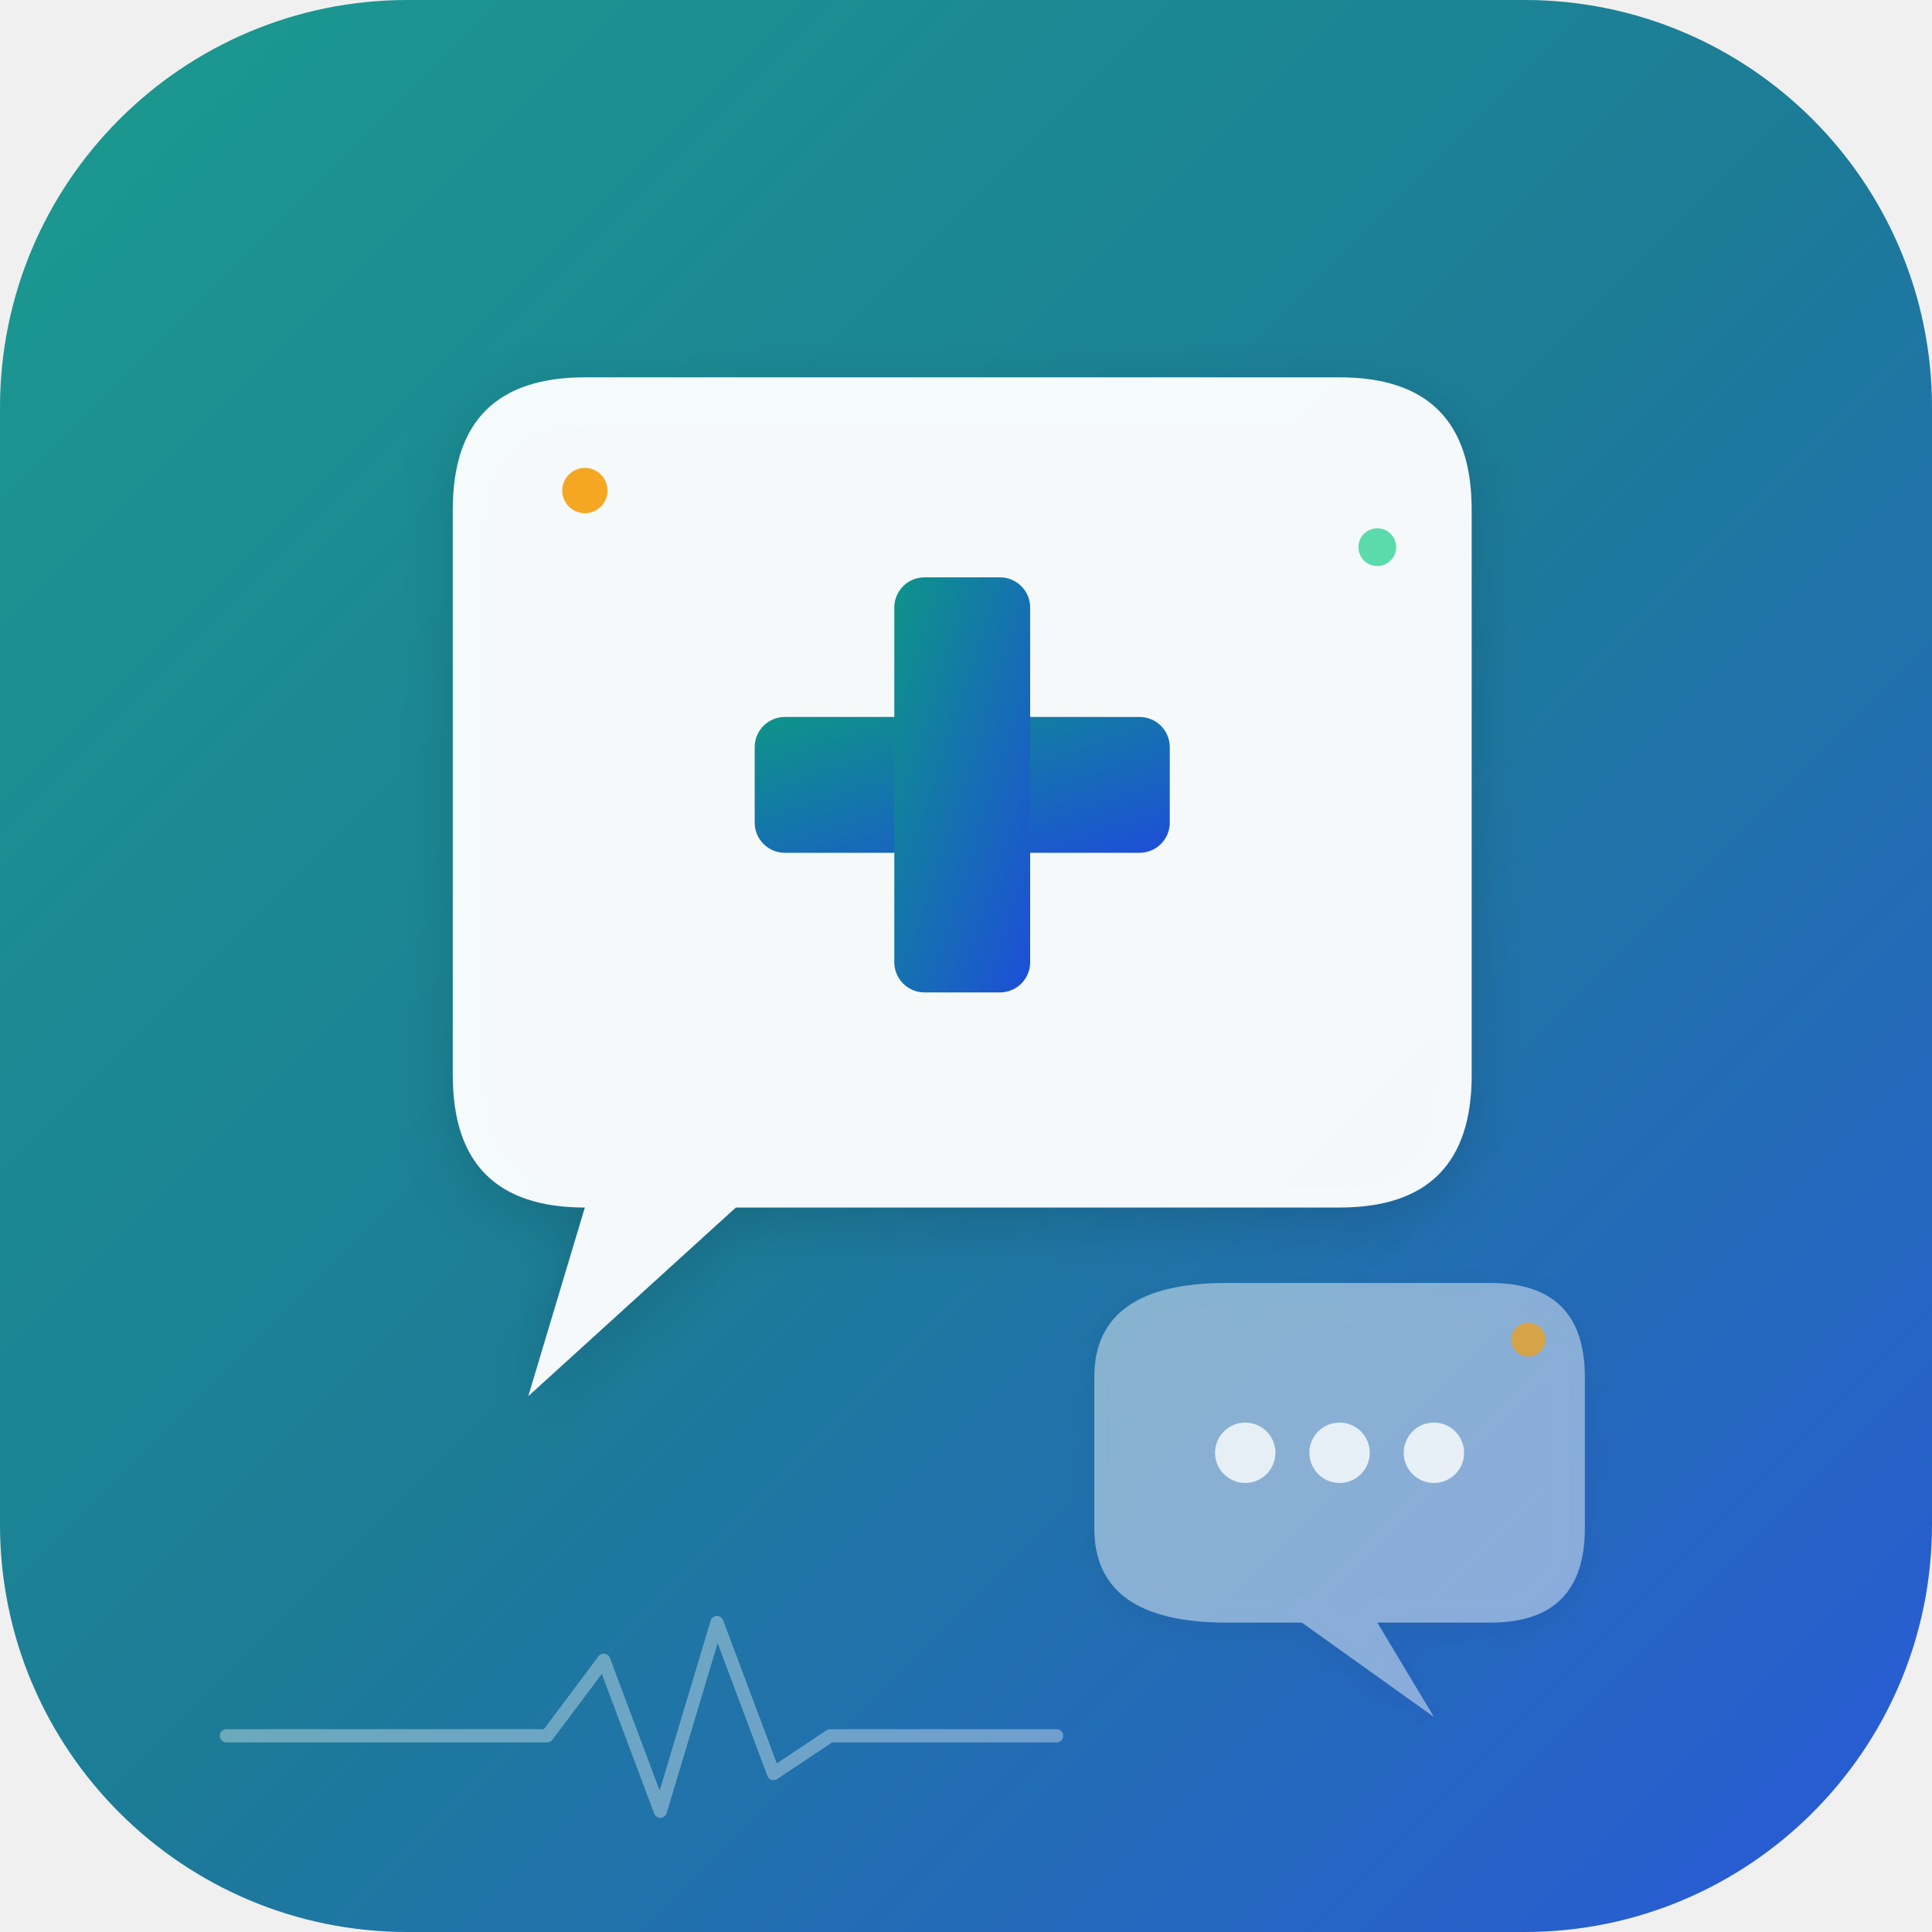
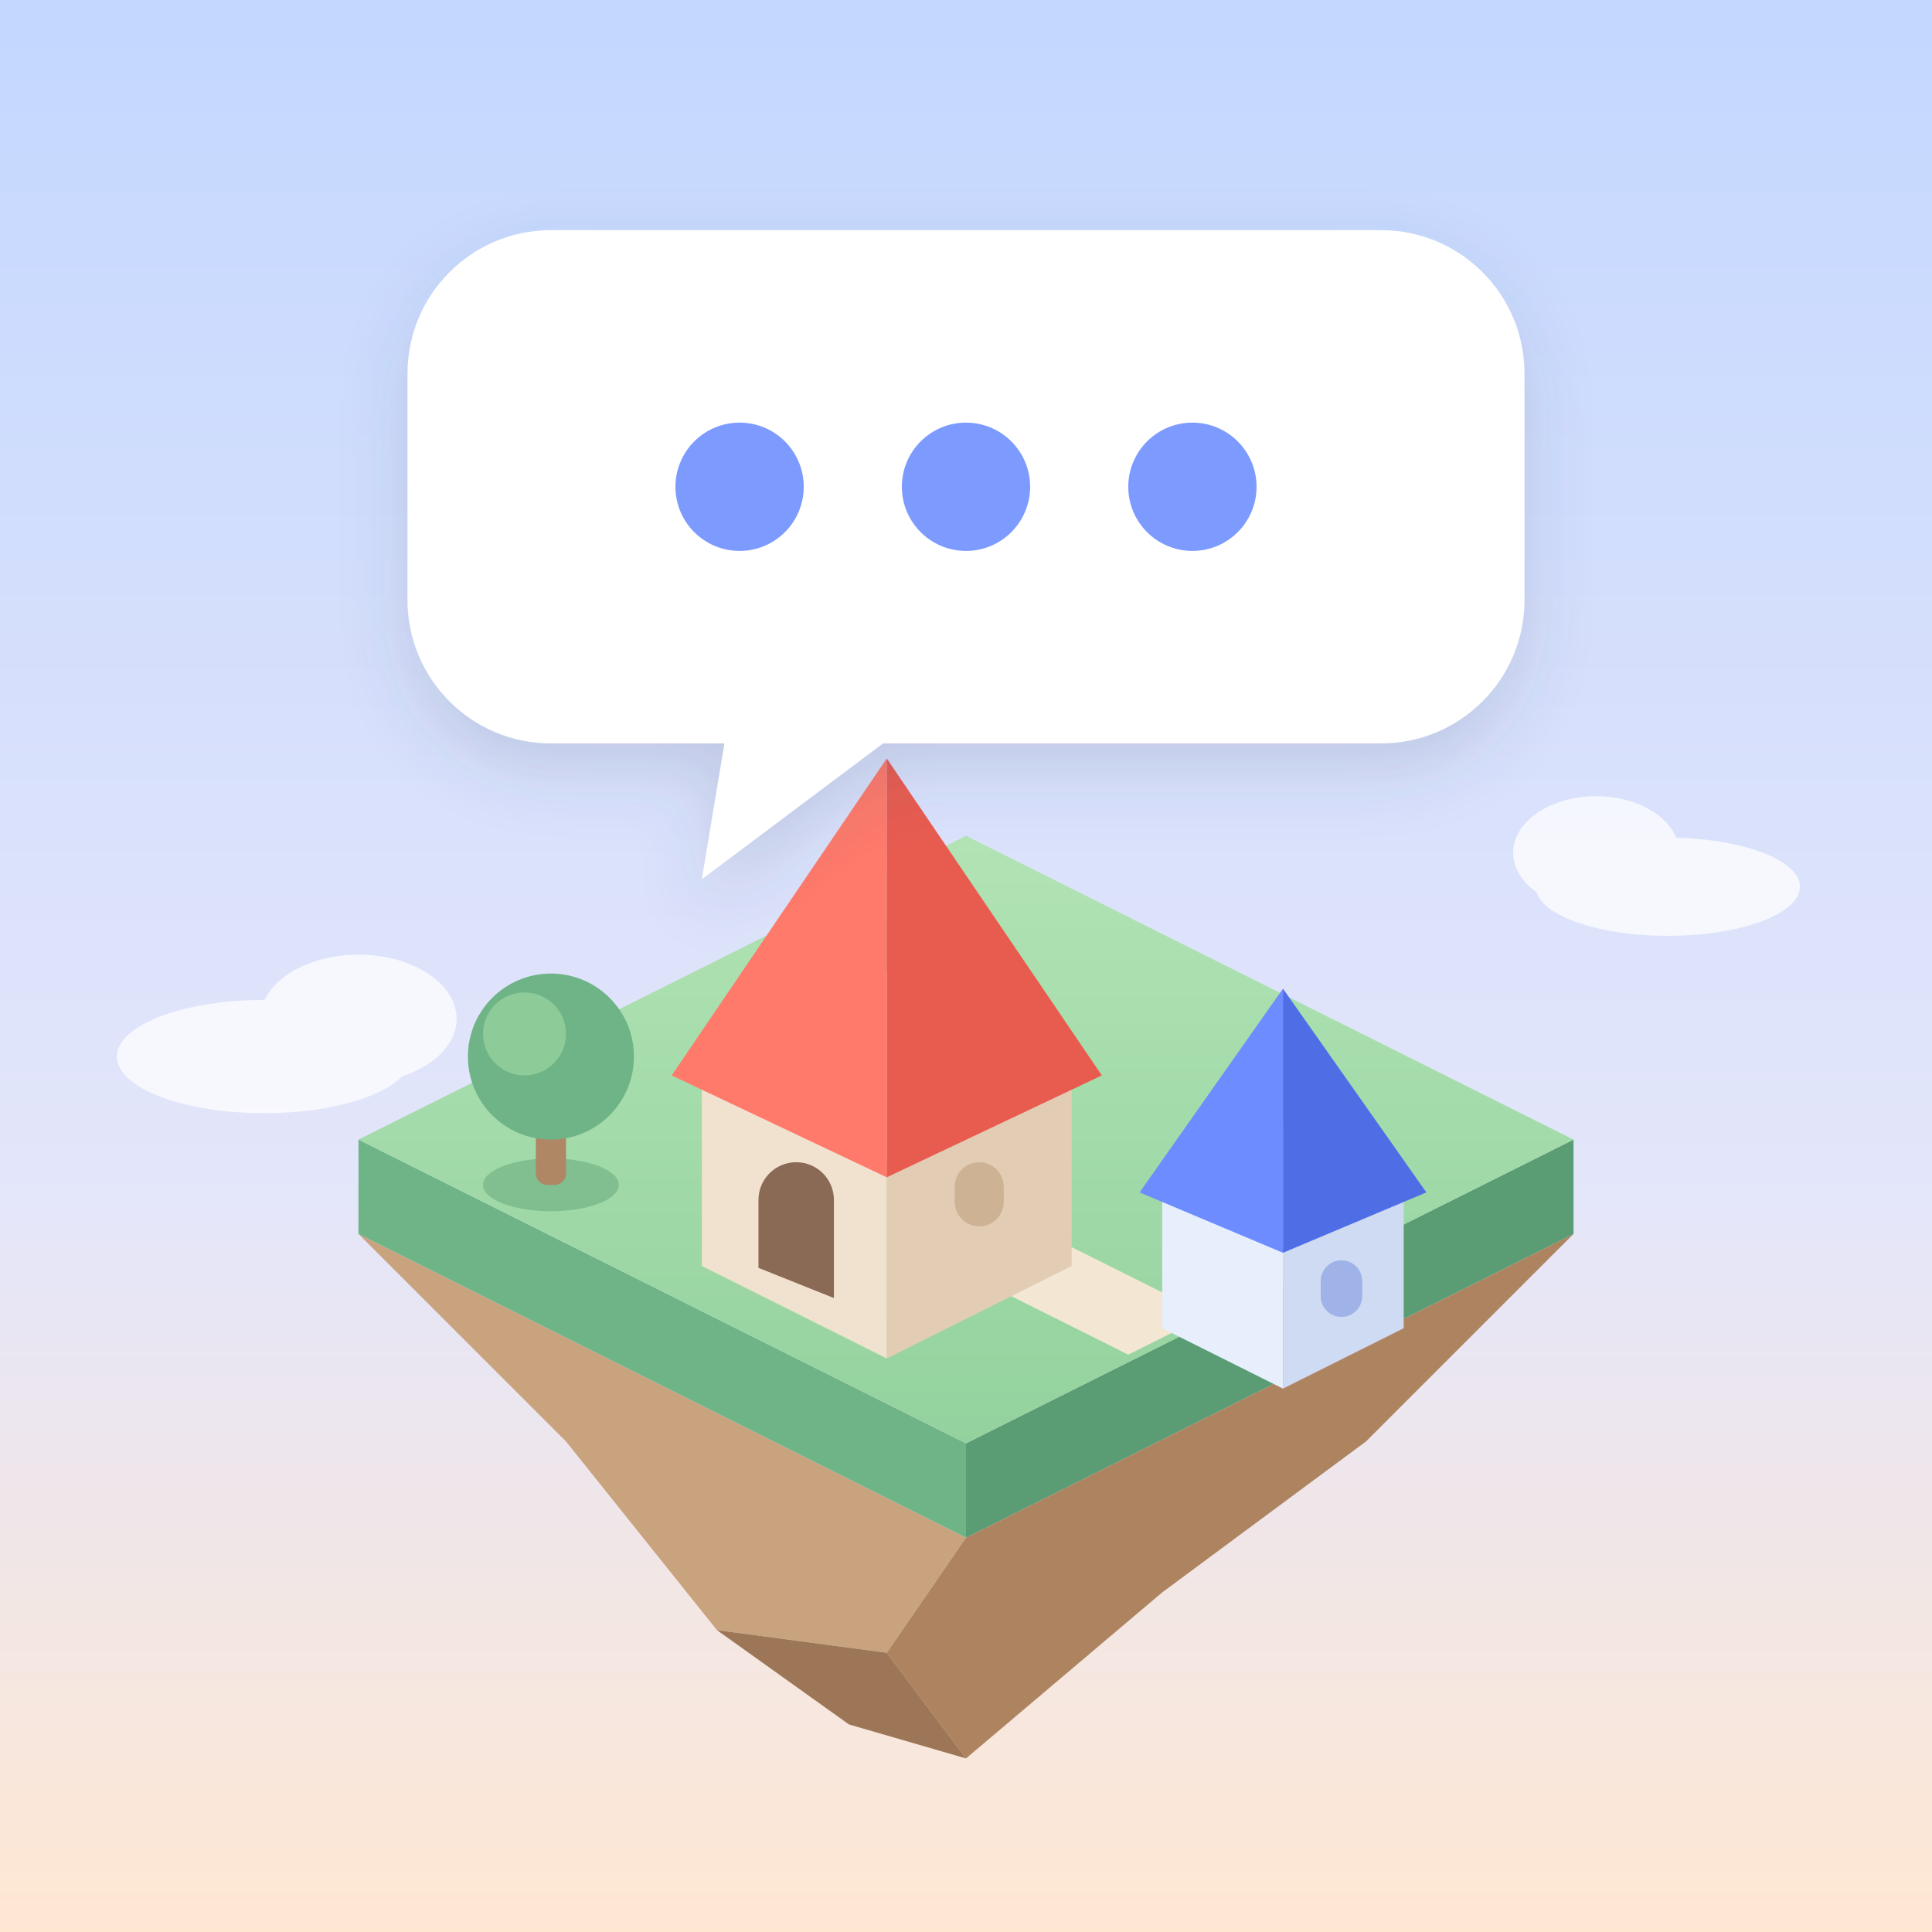
- <svg xmlns="http://www.w3.org/2000/svg" viewBox="0 0 512 512">
+ <svg xmlns="http://www.w3.org/2000/svg" viewBox="0 0 1024 1024" width="1024" height="1024">
  <defs>
-     <linearGradient id="bgGrad" x1="0%" y1="0%" x2="100%" y2="100%">
-       <stop offset="0%" stop-color="#0D9488" />
-       <stop offset="50%" stop-color="#0E7490" />
-       <stop offset="100%" stop-color="#1D4ED8" />
+     <linearGradient id="sky" x1="0" y1="0" x2="0" y2="1">
+       <stop offset="0" stop-color="#C3D7FF" />
+       <stop offset="0.62" stop-color="#E4E6FA" />
+       <stop offset="1" stop-color="#FFE7D2" />
    </linearGradient>
-     <linearGradient id="crossGrad" x1="0%" y1="0%" x2="100%" y2="100%">
-       <stop offset="0%" stop-color="#0D9488" />
-       <stop offset="100%" stop-color="#1D4ED8" />
+     <linearGradient id="grass" x1="0" y1="0" x2="0" y2="1">
+       <stop offset="0" stop-color="#B2E3B5" />
+       <stop offset="1" stop-color="#93D29E" />
    </linearGradient>
-     <filter id="shadow" x="-5%" y="-5%" width="115%" height="120%">
-       <feDropShadow dx="0" dy="4" stdDeviation="8" flood-color="#000" flood-opacity="0.15" />
-     </filter>
-     <filter id="shadowSm" x="-5%" y="-5%" width="115%" height="120%">
-       <feDropShadow dx="0" dy="2" stdDeviation="4" flood-color="#000" flood-opacity="0.12" />
+     <filter id="soft" x="-20%" y="-20%" width="140%" height="150%">
+       <feDropShadow dx="0" dy="14" stdDeviation="18" flood-color="#3B4A6B" flood-opacity="0.16" />
    </filter>
  </defs>
-   <rect x="0" y="0" width="512" height="512" rx="108" ry="108" fill="url(#bgGrad)" />
-   <rect x="0" y="0" width="512" height="512" rx="108" ry="108" fill="white" opacity="0.06" />
-   <g filter="url(#shadow)">
-     <path d="       M 120,100       H 355       Q 390,100 390,135       V 285       Q 390,320 355,320       H 195       L 140,370       L 155,320       H 155       Q 120,320 120,285       V 135       Q 120,100 155,100       Z     " fill="white" opacity="0.95" />
+   <rect width="1024" height="1024" fill="url(#sky)" />
+   <g fill="#FFFFFF" opacity="0.75">
+     <ellipse cx="140" cy="560" rx="78" ry="30" />
+     <ellipse cx="190" cy="540" rx="52" ry="34" />
+     <ellipse cx="884" cy="470" rx="70" ry="26" />
+     <ellipse cx="846" cy="452" rx="44" ry="30" />
  </g>
-   <g>
-     <rect x="200" y="190" width="110" height="36" rx="8" fill="url(#crossGrad)" />
-     <rect x="237" y="153" width="36" height="110" rx="8" fill="url(#crossGrad)" />
+   <g id="island" transform="translate(0 -36)">
+     <polygon points="190,690 512,851 470,912 380,900 300,800" fill="#C9A27E" />
+     <polygon points="512,851 834,690 724,800 616,880 512,968 470,912" fill="#AE8460" />
+     <polygon points="380,900 470,912 512,968 450,950" fill="#9C7656" />
+     <polygon points="190,640 512,801 512,851 190,690" fill="#6FB487" />
+     <polygon points="512,801 834,640 834,690 512,851" fill="#5A9D74" />
+     <polygon points="512,479 834,640 512,801 190,640" fill="url(#grass)" />
+     <polygon points="470,690 512,669 640,733 598,754" fill="#F3E7D3" />
+     <ellipse cx="292" cy="664" rx="36" ry="14" fill="#5A9D74" opacity="0.45" />
+     <rect x="284" y="618" width="16" height="46" rx="6" fill="#B08764" />
+     <circle cx="292" cy="596" r="44" fill="#6FB487" />
+     <circle cx="278" cy="584" r="22" fill="#8DCB98" />
+     <g>
+       <polygon points="616,664 680,632 744,664 680,696" fill="#E7EEFC" />
+       <polygon points="616,664 680,696 680,772 616,740" fill="#E7EEFC" />
+       <polygon points="680,696 744,664 744,740 680,772" fill="#CFDAF3" />
+       <polygon points="604,668 680,560 680,700" fill="#6C8CFF" />
+       <polygon points="680,560 756,668 680,700" fill="#4F6EE6" />
+       <rect x="700" y="704" width="22" height="30" rx="11" fill="#9FB3E8" />
+     </g>
+     <g>
+       <polygon points="372,600 470,551 568,600 470,649" fill="#FFF8EE" />
+       <polygon points="372,600 470,649 470,756 372,707" fill="#F1E2CF" />
+       <polygon points="470,649 568,600 568,707 470,756" fill="#E2CDB4" />
+       <polygon points="356,606 470,438 470,660" fill="#FF7A6B" />
+       <polygon points="470,438 584,606 470,660" fill="#E85C50" />
+       <path d="M402 708 v-36 a20 20 0 0 1 40 0 v52 z" fill="#8A6A55" />
+       <rect x="506" y="652" width="26" height="34" rx="13" fill="#CDB394" />
+     </g>
  </g>
-   <g filter="url(#shadowSm)">
-     <path d="       M 290,340       H 395       Q 420,340 420,365       V 405       Q 420,430 395,430       H 365       L 380,455       L 345,430       H 325       Q 290,430 290,405       V 365       Q 290,340 325,340       Z     " fill="white" opacity="0.45" />
+   <g filter="url(#soft)">
+     <path d="M292 122 H732 a76 76 0 0 1 76 76 V318 a76 76 0 0 1 -76 76 H468 L372 466 L384 394 H292 a76 76 0 0 1 -76 -76 V198 a76 76 0 0 1 76 -76 z" fill="#FFFFFF" />
  </g>
-   <circle cx="330" cy="385" r="8" fill="white" opacity="0.8" />
-   <circle cx="355" cy="385" r="8" fill="white" opacity="0.8" />
-   <circle cx="380" cy="385" r="8" fill="white" opacity="0.8" />
-   <polyline points="60,460 120,460 145,460 160,440 175,480 190,430 205,470 220,460 280,460" stroke="white" stroke-width="3.5" fill="none" opacity="0.35" stroke-linecap="round" stroke-linejoin="round" />
-   <circle cx="155" cy="130" r="6" fill="#F59E0B" opacity="0.9" />
-   <circle cx="365" cy="145" r="5" fill="#34D399" opacity="0.8" />
-   <circle cx="405" cy="355" r="4.5" fill="#F59E0B" opacity="0.7" />
+   <g fill="#7D9BFF">
+     <circle cx="392" cy="258" r="34" />
+     <circle cx="512" cy="258" r="34" />
+     <circle cx="632" cy="258" r="34" />
+   </g>
</svg>
